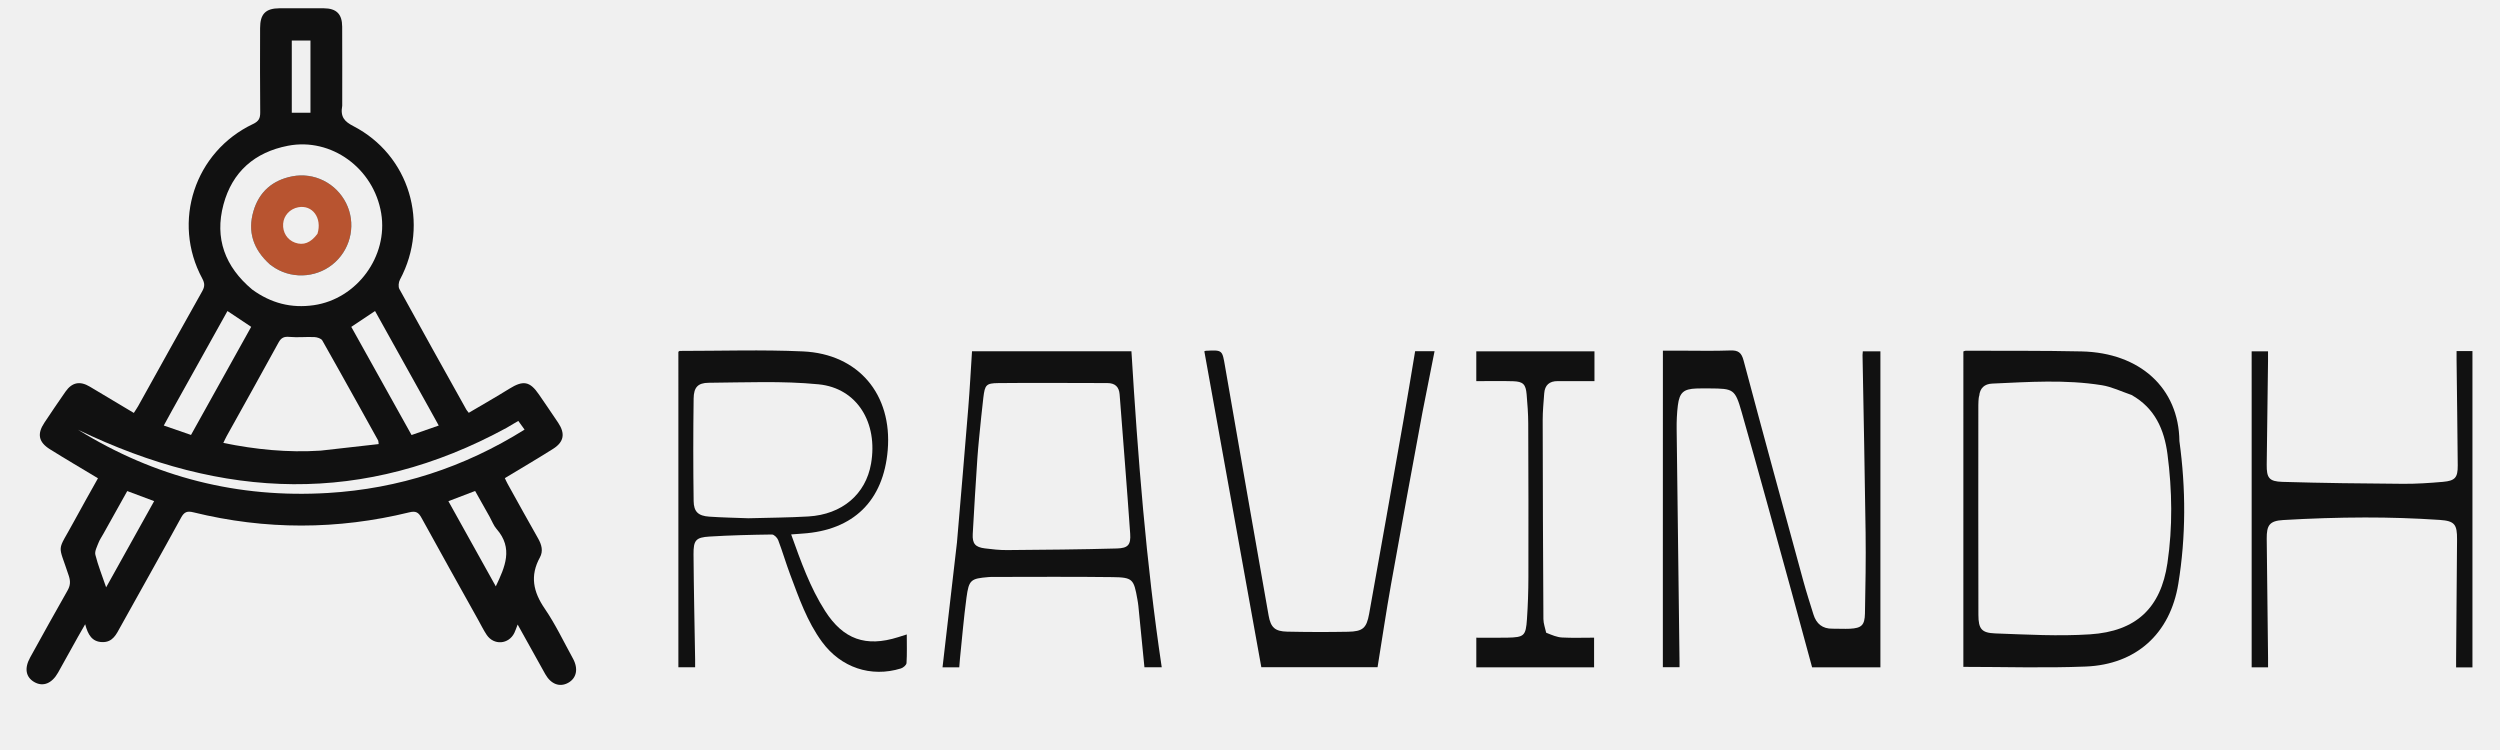
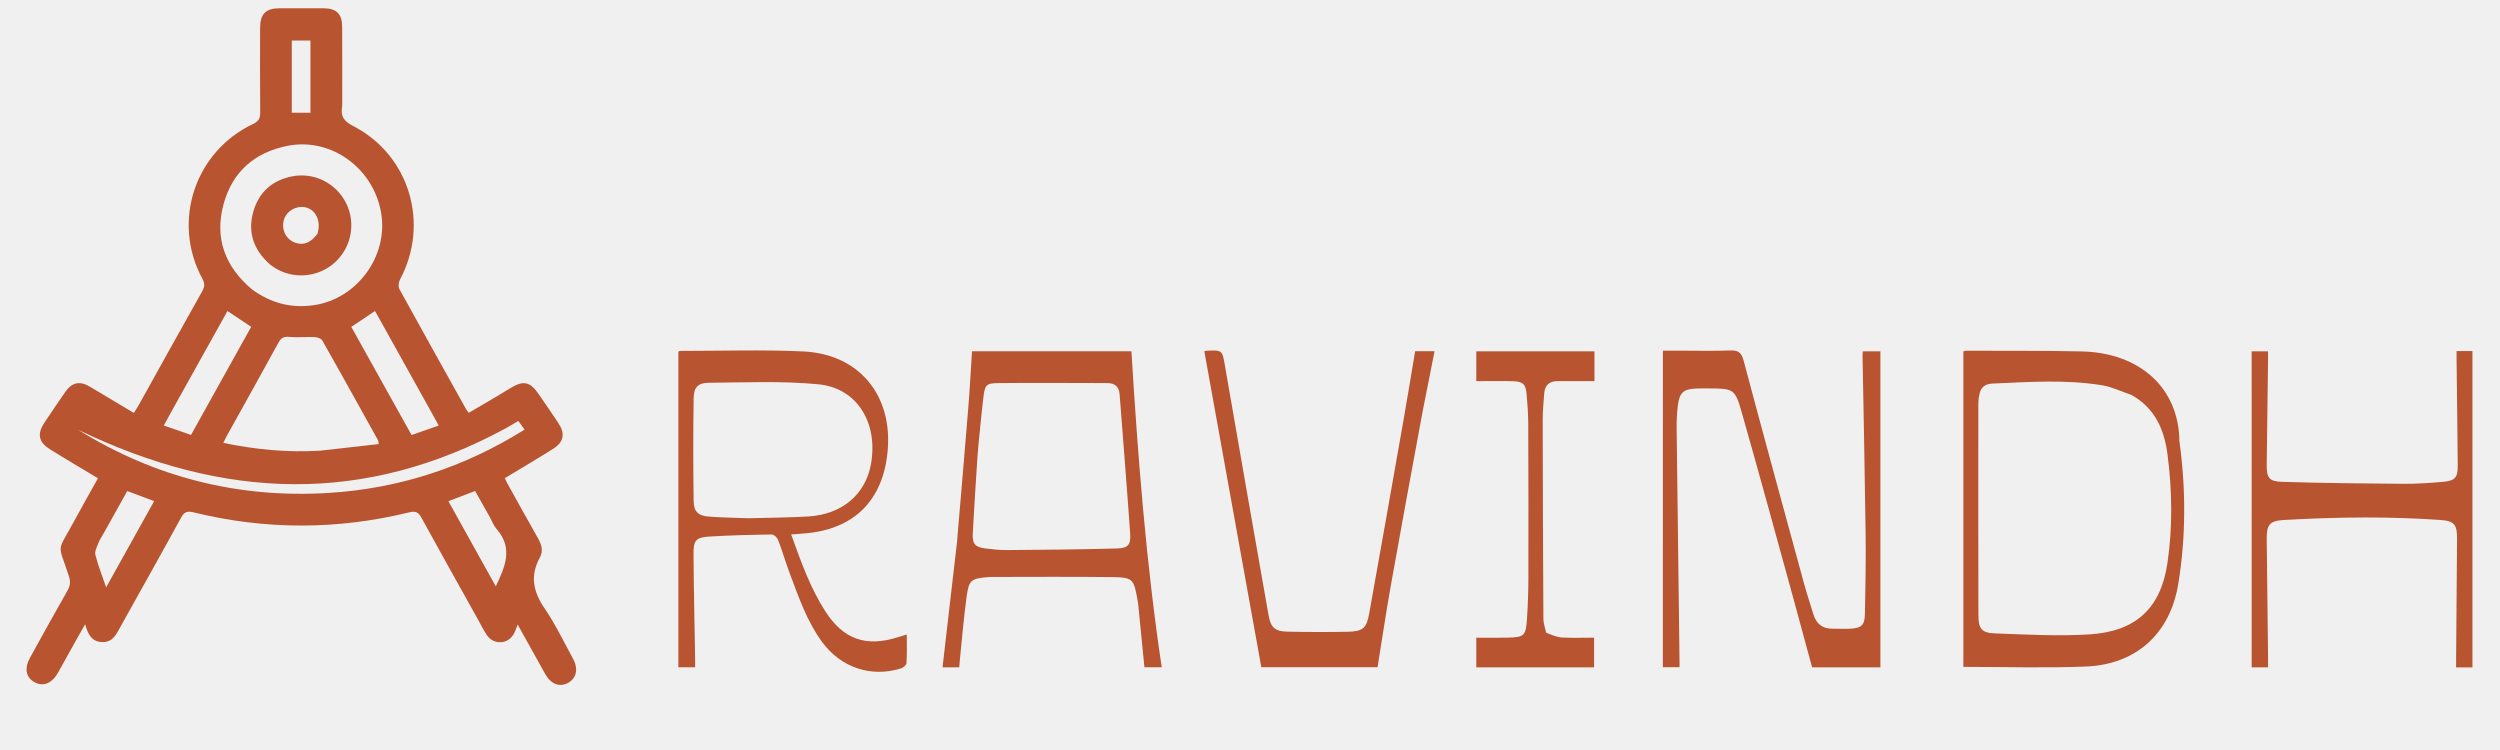
<svg xmlns="http://www.w3.org/2000/svg" version="1.1" width="100%" viewBox="250 700 1500 450" xml:space="preserve">
  <defs>
    <mask id="hole-mask">
      <rect x="0" y="0" width="2000" height="2000" fill="white" />
      <path fill="black" d="M401.312,873.722 C384.985,860.033 378.644,842.997 384.088,822.697 C389.354,803.063 402.832,791.319 422.746,787.457 C448.785,782.406 474.227,800.965 478.717,827.939 C483.013,853.757 464.16,879.366 438.323,883.106 C424.75,885.071 412.607,881.936 401.312,873.722 M411.933,858.641 C413.022,859.402 414.074,860.226 415.207,860.916 C426.585,867.849 441.487,866.3 451.224,857.195 C460.926,848.123 463.562,833.766 457.694,821.954 C451.708,809.905 438.494,803.238 425.32,805.804 C413.496,808.108 405.469,815.142 402.095,826.601 C398.485,838.861 401.781,849.559 411.933,858.641" />
      <path fill="black" d="M442.39,970.377 C422.54,971.65 403.411,969.719 384,965.759 C384.712,964.292 385.27,962.988 385.954,961.755 C396.354,943.023 406.841,924.339 417.112,905.538 C418.732,902.573 420.459,901.841 423.755,902.145 C428.677,902.599 433.686,902.019 438.641,902.248 C440.293,902.325 442.703,903.073 443.395,904.293 C454.701,924.227 476.909,964.325 476.909,964.325 C477.057,964.591 477.007,964.966 477.202,966.45 C465.74,967.75 454.297,969.047 442.39,970.377" />
      <path fill="black" d="M553.751,956.81 C556.218,955.369 558.36,954.103 560.983,952.553 C562.137,954.152 563.259,955.708 564.739,957.76 C528.454,980.476 489.191,993.233 446.796,995.781 C392.95,999.017 342.944,986.446 296.808,957.851 C297.755,956.407 298.467,955.313 299.187,954.225 C298.467,955.313 297.755,956.407 296.808,957.851 C384.167,999.948 468.398,1003.219 553.751,956.81" />
      <path fill="black" d="M507.334,944.64 C509.351,948.259 511.173,951.566 513.24,955.318 C507.701,957.254 502.599,959.037 496.934,961.017 C484.836,939.307 472.839,917.778 460.773,896.126 C465.528,892.951 470.038,889.941 475.026,886.611 C485.713,905.819 496.426,925.074 507.334,944.64" />
      <path fill="black" d="M353.237,946.252 C364.407,926.207 375.401,906.486 386.477,886.621 C391.32,889.847 395.833,892.854 400.709,896.102 C388.722,917.64 376.775,939.104 364.607,960.965 C359.233,959.107 354.009,957.301 348.27,955.316 C350.067,952.039 351.565,949.308 353.237,946.252" />
      <path fill="black" d="M543.825,1010.149 C545.287,1012.793 546.22,1015.429 547.935,1017.377 C558.105,1028.934 553.006,1040.21 547.478,1051.817 C537.981,1034.753 528.573,1017.848 519.036,1000.712 C524.548,998.604 529.605,996.67 535.071,994.58 C538.005,999.79 540.831,1004.806 543.825,1010.149" />
      <path fill="black" d="M312.116,1020.12 C316.883,1011.552 321.491,1003.318 326.351,994.635 C331.625,996.608 336.796,998.542 342.49,1000.673 C332.901,1017.891 323.514,1034.744 313.679,1052.402 C311.253,1045.293 308.805,1039.203 307.228,1032.896 C306.696,1030.768 308.202,1028.022 309.095,1025.68 C309.795,1023.841 310.986,1022.189 312.116,1020.12" />
      <path fill="black" d="M425.072,734.035 C425.072,730.571 425.072,727.601 425.072,724.315 C428.746,724.315 432.15,724.315 436.276,724.315 C436.276,731.455 436.276,738.689 436.276,745.924 C436.276,753.063 436.276,760.203 436.276,767.633 C432.607,767.633 429.189,767.633 425.072,767.633 C425.072,756.678 425.072,745.603 425.072,734.035" />
      <path fill="black" d="M699.004,1010.954 C690.85,1010.649 683.183,1010.519 675.545,1009.986 C669.036,1009.531 666.271,1007.137 666.181,1000.638 C665.896,980.153 665.896,959.659 666.177,939.174 C666.267,932.456 668.631,929.717 675.264,929.664 C697.23,929.49 719.348,928.455 741.13,930.588 C764.309,932.859 776.887,953.692 772.626,978.221 C769.438,996.571 755.271,1008.685 734.965,1009.881 C723.164,1010.576 711.325,1010.619 699.004,1010.954" />
      <path fill="black" d="M1528.89,936.969 C1543.044,944.883 1548.593,957.916 1550.494,972.546 C1553.314,994.253 1553.653,1016.179 1550.466,1037.828 C1546.489,1064.841 1531.662,1078.803 1504.035,1080.601 C1485.167,1081.829 1466.116,1080.728 1447.169,1080.048 C1438.93,1079.753 1437.067,1077.321 1437.042,1068.966 C1437.005,1026.997 1436.921,985.028 1437.005,943.058 C1437.067,939.419 1437.354,937.598 1437.519,937.598 C1437.948,932.844 1440.685,930.364 1445.307,930.157 C1467.264,929.176 1489.267,927.631 1511.114,931.126 C1517.077,932.08 1522.746,934.875 1528.89,936.969" />
      <path fill="black" d="M837.483,962.654 C838.363,954.255 839.046,946.297 840.03,938.377 C840.949,930.983 841.661,929.932 848.977,929.853 C870.763,929.617 892.553,929.847 914.342,929.839 C919.012,929.837 921.422,932.042 921.775,936.658 C923.908,964.518 926.169,992.369 928.11,1020.242 C928.568,1026.827 926.864,1028.894 920.195,1029.081 C898.252,1029.698 876.295,1029.868 854.343,1030.048 C849.87,1030.084 845.368,1029.604 840.921,1029.032 C835.187,1028.295 833.34,1026.239 833.644,1020.388 C834.439,1005.102 835.472,989.828 836.45,974.552 C836.694,970.733 837.091,966.925 837.483,962.654" />
      <path fill="black" d="M440.487,840.258 C436.438,845.738 432.024,847.406 427.003,845.59 C422.324,843.898 419.496,839.385 419.885,834.23 C420.257,829.303 423.916,825.32 428.954,824.36 C437.393,822.751 443.413,830.738 440.487,840.258" />
    </mask>
  </defs>
-   <g mask="url(#hole-mask)">
-     <g fill="#111111">
-       <path d="M455.337,763.458 C455.335,747.629 455.392,731.8 455.307,715.972 C455.267,708.376 451.818,705.016 444.27,704.971 C435.44,704.918 426.609,704.935 417.778,704.965 C409.385,704.994 406.071,708.348 406.058,716.866 C406.034,733.694 405.954,750.524 406.128,767.350 C406.165,770.91 405.342,772.728 401.808,774.406 C366.767,791.043 353.005,833.051 371.351,867.09 C372.905,869.973 372.929,871.913 371.329,874.749 C358.423,897.635 345.717,920.633 332.935,943.589 C332.233,944.848 331.394,946.031 330.295,947.759 C321.299,942.388 312.6,937.206 303.913,932.003 C297.99,928.455 293.239,929.346 289.274,935.013 C284.981,941.149 280.804,947.368 276.649,953.599 C272.177,960.308 273.08,965.238 279.941,969.535 C289.362,975.436 298.962,981.051 308.78,986.966 C304.044,995.469 299.105,1004.122 294.369,1012.884 C283.912,1032.229 284.691,1025.197 291.311,1045.593 C292.399,1048.945 292.174,1051.411 290.467,1054.401 C282.88,1067.684 275.503,1081.088 268.095,1094.472 C264.497,1100.974 265.439,1106.286 270.595,1109.245 C275.805,1112.235 281.161,1110.119 284.845,1103.547 C288.912,1096.294 292.923,1089.011 296.972,1081.750 C298.123,1079.686 299.326,1077.65 301.111,1074.547 C302.779,1080.882 305.246,1085.063 311.281,1085.258 C317.73,1085.466 319.816,1080.496 322.341,1075.954 C334.456,1054.15 346.715,1032.425 358.678,1010.539 C360.578,1007.063 362.391,1006.495 366.074,1007.4 C409.232,1018.009 452.453,1017.956 495.602,1007.397 C499.525,1006.437 501.114,1007.436 502.91,1010.713 C514.097,1031.129 525.494,1051.429 536.824,1071.766 C538.523,1074.816 540.055,1077.979 541.984,1080.877 C546.294,1087.352 555.241,1086.681 558.624,1079.713 C559.301,1078.319 559.768,1076.823 560.588,1074.715 C566.337,1085.052 571.705,1094.792 577.161,1104.482 C580.552,1110.503 585.751,1112.455 590.785,1109.758 C595.938,1106.998 597.156,1101.272 593.756,1095.1 C588.219,1085.05 583.282,1074.577 576.825,1065.152 C569.918,1055.071 567.898,1045.436 573.941,1034.458 C576.043,1030.639 574.982,1026.798 572.866,1023.079 C566.699,1012.239 560.683,1001.314 554.628,990.411 C553.938,989.169 553.376,987.856 552.904,986.883 C562.816,980.889 572.427,975.264 581.838,969.323 C588.395,965.184 589.245,960.159 584.913,953.663 C581.126,947.986 577.251,942.368 573.4,936.734 C567.901,928.69 563.924,928.057 555.535,933.282 C547.537,938.264 539.331,942.913 531.252,947.687 C530.418,946.6 530.072,946.248 529.84,945.832 C516.395,921.724 502.912,897.636 489.64,873.433 C488.856,872.002 489.15,869.312 489.979,867.763 C507.957,834.169 495.699,793.084 461.981,775.648 C456.837,772.988 454.069,770.261 455.337,763.458" />
-       <path d="M657.027,933.511 C657.027,989.113 657.027,1044.716 657.027,1100.368 C660.483,1100.368 663.697,1100.368 667.078,1100.368 C667.078,1098.56 667.099,1097.076 667.075,1095.593 C666.737,1074.607 666.266,1053.621 666.113,1032.634 C666.051,1024.106 667.488,1022.442 675.72,1021.931 C688.175,1021.158 700.666,1020.872 713.146,1020.7 C714.422,1020.683 716.363,1022.616 716.91,1024.057 C719.506,1030.884 721.545,1037.923 724.118,1044.761 C729.385,1058.754 734.269,1072.961 743.261,1085.185 C754.569,1100.556 772.589,1106.63 790.577,1101.063 C791.94,1100.641 793.836,1099.012 793.91,1097.845 C794.26,1092.256 794.067,1086.633 794.067,1080.666 C791.971,1081.329 790.408,1081.824 788.844,1082.318 C769.551,1088.407 756.009,1083.665 745.081,1066.618 C736.052,1052.534 730.523,1036.866 724.693,1020.658 C727.283,1020.464 729.386,1020.289 731.493,1020.151 C762.058,1018.151 780.095,1000.486 782.637,970.056 C785.421,936.714 765.15,912.358 731.762,910.844 C707.16,909.728 682.47,910.559 657.819,910.548 C657.565,910.548 657.311,910.89 657.02,911.098 C657.02,918.229 657.02,925.373 657.027,933.511" />
-       <path d="M1428.014,1067.475 C1428.014,1078.411 1428.014,1089.347 1428.014,1100.123 C1452.561,1100.123 1477.031,1100.903 1501.43,1099.925 C1531.801,1098.708 1552.117,1080.136 1556.983,1050.282 C1561.622,1021.827 1561.541,993.129 1557.646,964.672 C1557.296,932.891 1534.01,911.631 1498.97,910.85 C1475.835,910.334 1452.683,910.533 1429.539,910.441 C1428.94,910.438 1428.34,910.776 1428.026,910.87 C1428.026,962.948 1428.026,1014.716 1428.014,1067.475" />
-       <path d="M1247.71,1053.535 C1247.71,1069.147 1247.71,1084.759 1247.71,1100.338 C1250.675,1100.338 1254.082,1100.338 1257.72,1100.338 C1257.72,1098.999 1257.731,1098.02 1257.719,1097.041 C1257.132,1050.562 1256.516,1004.082 1255.992,957.601 C1255.938,952.784 1256.116,947.922 1256.725,943.15 C1257.703,935.487 1260.207,933.391 1267.759,933.105 C1270.421,933.004 1273.089,933.033 1275.755,933.051 C1290.077,933.144 1291.036,933.375 1294.989,947.242 C1305.241,983.206 1315.061,1019.294 1325.01,1055.344 C1329.159,1070.376 1333.198,1085.439 1337.26,1100.389 C1351.085,1100.389 1364.492,1100.389 1378.243,1100.389 C1378.243,1037.015 1378.243,973.951 1378.243,910.782 C1374.847,910.782 1371.307,910.782 1367.682,910.782 C1367.607,911.815 1367.509,912.467 1367.521,913.117 C1368.148,948.602 1368.911,984.085 1369.363,1019.571 C1369.569,1035.725 1369.293,1051.889 1368.974,1068.043 C1368.834,1075.147 1366.927,1076.876 1359.983,1077.242 C1356.499,1077.426 1352.994,1077.157 1349.501,1077.213 C1343.477,1077.309 1339.815,1074.271 1338.08,1068.707 C1336.002,1062.044 1333.852,1055.396 1332.015,1048.665 C1319.973,1004.564 1307.915,960.468 1296.149,916.293 C1294.866,911.477 1292.899,910.095 1288.113,910.277 C1278.13,910.658 1268.122,910.393 1258.125,910.393 C1254.523,910.393 1250.921,910.393 1247.737,910.393 C1247.737,958.262 1247.737,1005.405 1247.71,1053.535" />
-       <path d="M824.178,1025.489 C821.298,1050.399 818.417,1075.308 815.513,1100.418 C818.765,1100.418 822.009,1100.418 825.558,1100.418 C825.705,1098.555 825.797,1096.929 825.965,1095.31 C827.236,1083.069 828.249,1070.792 829.886,1058.6 C831.327,1047.872 832.474,1047.136 843.058,1046.254 C843.556,1046.213 844.055,1046.166 844.554,1046.166 C868.868,1046.166 893.184,1045.946 917.493,1046.268 C929.651,1046.43 930.288,1047.451 932.428,1059.571 C932.66,1060.88 932.883,1062.196 933.015,1063.518 C934.236,1075.735 935.436,1087.954 936.661,1100.368 C939.924,1100.368 943.309,1100.368 947.041,1100.368 C937.604,1037.263 932.727,974.085 928.857,910.751 C896.778,910.751 865.067,910.751 833.209,910.751 C832.463,922.218 831.884,933.351 830.987,944.459 C828.828,971.172 826.521,997.874 824.178,1025.489" />
-       <path d="M1600.997,935.569 C1600.997,990.498 1600.997,1045.428 1600.997,1100.401 C1604.272,1100.401 1607.364,1100.401 1610.838,1100.401 C1610.838,1098.319 1610.855,1096.524 1610.835,1094.73 C1610.564,1070.902 1610.251,1047.074 1610.032,1023.245 C1609.956,1015.079 1611.729,1012.503 1619.979,1012.018 C1636.26,1011.063 1652.586,1010.516 1668.894,1010.486 C1683.87,1010.458 1698.873,1010.954 1713.816,1011.947 C1722.881,1012.55 1724.285,1014.714 1724.231,1023.69 C1724.089,1047.52 1723.858,1071.349 1723.666,1095.179 C1723.651,1096.935 1723.664,1098.691 1723.664,1100.421 C1727.447,1100.421 1730.553,1100.421 1733.47,1100.421 C1733.47,1037.072 1733.47,973.994 1733.47,910.658 C1730.559,910.658 1727.476,910.658 1723.944,910.658 C1723.944,912.655 1723.927,914.446 1723.947,916.236 C1724.185,937.231 1724.478,958.226 1724.644,979.222 C1724.702,986.534 1723.088,988.467 1715.788,989.107 C1707.833,989.804 1699.828,990.346 1691.85,990.288 C1667.706,990.114 1643.557,989.839 1619.424,989.12 C1611.396,988.881 1609.948,986.686 1610.03,978.808 C1610.244,958.146 1610.551,937.486 1610.815,916.824 C1610.84,914.867 1610.818,912.91 1610.818,910.78 C1607.226,910.78 1604.026,910.78 1600.99,910.78 C1600.99,918.973 1600.99,926.783 1600.997,935.569" />
-       <path d="M1103.501,947.252 C1105.903,935.12 1108.305,922.988 1110.738,910.7 C1106.425,910.7 1102.85,910.7 1099.084,910.7 C1096.694,924.9 1094.435,938.852 1091.986,952.771 C1085.209,991.278 1078.405,1029.78 1071.49,1068.262 C1069.93,1076.943 1067.667,1078.885 1058.739,1079.052 C1046.592,1079.28 1034.433,1079.251 1022.286,1078.986 C1015.008,1078.827 1012.434,1076.499 1011.17,1069.329 C1002.393,1019.517 993.661,969.697 985.037,919.858 C983.331,909.999 983.577,909.951 973.491,910.464 C973.051,910.486 972.626,910.792 972.605,910.8 C984.026,974.113 995.411,1037.23 1006.791,1100.317 C1029.706,1100.317 1053.111,1100.317 1076.535,1100.317 C1079.249,1083.532 1081.689,1067.076 1084.602,1050.703 C1090.693,1016.469 1097.034,982.279 1103.501,947.252" />
-       <path d="M1177.706,1079.63 C1177.127,1076.894 1176.06,1074.161 1176.043,1071.422 C1175.803,1031.622 1175.666,991.822 1175.614,952.022 C1175.607,946.707 1176.144,941.388 1176.524,936.078 C1176.881,931.08 1179.609,928.63 1184.666,928.67 C1191.966,928.726 1199.267,928.684 1206.68,928.684 C1206.68,922.231 1206.68,916.514 1206.68,910.793 C1182.844,910.793 1159.314,910.793 1135.774,910.793 C1135.774,916.782 1135.774,922.367 1135.774,928.686 C1143.345,928.686 1150.642,928.51 1157.927,928.741 C1163.861,928.929 1165.468,930.59 1165.979,936.612 C1166.471,942.414 1166.919,948.242 1166.942,954.059 C1167.065,984.87 1167.107,1015.682 1167.039,1046.493 C1167.021,1054.811 1166.746,1063.144 1166.181,1071.442 C1165.491,1081.565 1164.517,1082.371 1154.463,1082.593 C1148.205,1082.73 1141.941,1082.618 1135.785,1082.618 C1135.785,1089.036 1135.785,1094.641 1135.785,1100.414 C1159.476,1100.414 1182.867,1100.414 1206.449,1100.414 C1206.449,1094.435 1206.449,1088.743 1206.449,1082.601 C1199.812,1082.601 1193.49,1082.841 1187.2,1082.497 C1184.184,1082.332 1181.229,1081.061 1177.706,1079.63" />
-     </g>
-     <g fill="#B85430">
-       <path d="M411.662,858.402 C401.781,849.559 398.485,838.861 402.095,826.601 C405.469,815.142 413.496,808.108 425.32,805.804 C438.494,803.238 451.708,809.905 457.694,821.954 C463.562,833.766 460.926,848.123 451.224,857.195 C441.487,866.3 426.585,867.849 415.207,860.916 C414.074,860.226 413.022,859.402 411.662,858.402" />
-     </g>
+   <g mask="url(#hole-mask)" fill="#B85430">
+     <path d="M455.337,763.458 C455.335,747.629 455.392,731.8 455.307,715.972 C455.267,708.376 451.818,705.016 444.27,704.971 C435.44,704.918 426.609,704.935 417.778,704.965 C409.385,704.994 406.071,708.348 406.058,716.866 C406.034,733.694 405.954,750.524 406.128,767.350 C406.165,770.91 405.342,772.728 401.808,774.406 C366.767,791.043 353.005,833.051 371.351,867.09 C372.905,869.973 372.929,871.913 371.329,874.749 C358.423,897.635 345.717,920.633 332.935,943.589 C332.233,944.848 331.394,946.031 330.295,947.759 C321.299,942.388 312.6,937.206 303.913,932.003 C297.99,928.455 293.239,929.346 289.274,935.013 C284.981,941.149 280.804,947.368 276.649,953.599 C272.177,960.308 273.08,965.238 279.941,969.535 C289.362,975.436 298.962,981.051 308.78,986.966 C304.044,995.469 299.105,1004.122 294.369,1012.884 C283.912,1032.229 284.691,1025.197 291.311,1045.593 C292.399,1048.945 292.174,1051.411 290.467,1054.401 C282.88,1067.684 275.503,1081.088 268.095,1094.472 C264.497,1100.974 265.439,1106.286 270.595,1109.245 C275.805,1112.235 281.161,1110.119 284.845,1103.547 C288.912,1096.294 292.923,1089.011 296.972,1081.750 C298.123,1079.686 299.326,1077.65 301.111,1074.547 C302.779,1080.882 305.246,1085.063 311.281,1085.258 C317.73,1085.466 319.816,1080.496 322.341,1075.954 C334.456,1054.15 346.715,1032.425 358.678,1010.539 C360.578,1007.063 362.391,1006.495 366.074,1007.4 C409.232,1018.009 452.453,1017.956 495.602,1007.397 C499.525,1006.437 501.114,1007.436 502.91,1010.713 C514.097,1031.129 525.494,1051.429 536.824,1071.766 C538.523,1074.816 540.055,1077.979 541.984,1080.877 C546.294,1087.352 555.241,1086.681 558.624,1079.713 C559.301,1078.319 559.768,1076.823 560.588,1074.715 C566.337,1085.052 571.705,1094.792 577.161,1104.482 C580.552,1110.503 585.751,1112.455 590.785,1109.758 C595.938,1106.998 597.156,1101.272 593.756,1095.1 C588.219,1085.05 583.282,1074.577 576.825,1065.152 C569.918,1055.071 567.898,1045.436 573.941,1034.458 C576.043,1030.639 574.982,1026.798 572.866,1023.079 C566.699,1012.239 560.683,1001.314 554.628,990.411 C553.938,989.169 553.376,987.856 552.904,986.883 C562.816,980.889 572.427,975.264 581.838,969.323 C588.395,965.184 589.245,960.159 584.913,953.663 C581.126,947.986 577.251,942.368 573.4,936.734 C567.901,928.69 563.924,928.057 555.535,933.282 C547.537,938.264 539.331,942.913 531.252,947.687 C530.418,946.6 530.072,946.248 529.84,945.832 C516.395,921.724 502.912,897.636 489.64,873.433 C488.856,872.002 489.15,869.312 489.979,867.763 C507.957,834.169 495.699,793.084 461.981,775.648 C456.837,772.988 454.069,770.261 455.337,763.458" />
+     <path d="M657.027,933.511 C657.027,989.113 657.027,1044.716 657.027,1100.368 C660.483,1100.368 663.697,1100.368 667.078,1100.368 C667.078,1098.56 667.099,1097.076 667.075,1095.593 C666.737,1074.607 666.266,1053.621 666.113,1032.634 C666.051,1024.106 667.488,1022.442 675.72,1021.931 C688.175,1021.158 700.666,1020.872 713.146,1020.7 C714.422,1020.683 716.363,1022.616 716.91,1024.057 C719.506,1030.884 721.545,1037.923 724.118,1044.761 C729.385,1058.754 734.269,1072.961 743.261,1085.185 C754.569,1100.556 772.589,1106.63 790.577,1101.063 C791.94,1100.641 793.836,1099.012 793.91,1097.845 C794.26,1092.256 794.067,1086.633 794.067,1080.666 C791.971,1081.329 790.408,1081.824 788.844,1082.318 C769.551,1088.407 756.009,1083.665 745.081,1066.618 C736.052,1052.534 730.523,1036.866 724.693,1020.658 C727.283,1020.464 729.386,1020.289 731.493,1020.151 C762.058,1018.151 780.095,1000.486 782.637,970.056 C785.421,936.714 765.15,912.358 731.762,910.844 C707.16,909.728 682.47,910.559 657.819,910.548 C657.565,910.548 657.311,910.89 657.02,911.098 C657.02,918.229 657.02,925.373 657.027,933.511" />
+     <path d="M1428.014,1067.475 C1428.014,1078.411 1428.014,1089.347 1428.014,1100.123 C1452.561,1100.123 1477.031,1100.903 1501.43,1099.925 C1531.801,1098.708 1552.117,1080.136 1556.983,1050.282 C1561.622,1021.827 1561.541,993.129 1557.646,964.672 C1557.296,932.891 1534.01,911.631 1498.97,910.85 C1475.835,910.334 1452.683,910.533 1429.539,910.441 C1428.94,910.438 1428.34,910.776 1428.026,910.87 C1428.026,962.948 1428.026,1014.716 1428.014,1067.475" />
+     <path d="M1247.71,1053.535 C1247.71,1069.147 1247.71,1084.759 1247.71,1100.338 C1250.675,1100.338 1254.082,1100.338 1257.72,1100.338 C1257.72,1098.999 1257.731,1098.02 1257.719,1097.041 C1257.132,1050.562 1256.516,1004.082 1255.992,957.601 C1255.938,952.784 1256.116,947.922 1256.725,943.15 C1257.703,935.487 1260.207,933.391 1267.759,933.105 C1270.421,933.004 1273.089,933.033 1275.755,933.051 C1290.077,933.144 1291.036,933.375 1294.989,947.242 C1305.241,983.206 1315.061,1019.294 1325.01,1055.344 C1329.159,1070.376 1333.198,1085.439 1337.26,1100.389 C1351.085,1100.389 1364.492,1100.389 1378.243,1100.389 C1378.243,1037.015 1378.243,973.951 1378.243,910.782 C1374.847,910.782 1371.307,910.782 1367.682,910.782 C1367.607,911.815 1367.509,912.467 1367.521,913.117 C1368.148,948.602 1368.911,984.085 1369.363,1019.571 C1369.569,1035.725 1369.293,1051.889 1368.974,1068.043 C1368.834,1075.147 1366.927,1076.876 1359.983,1077.242 C1356.499,1077.426 1352.994,1077.157 1349.501,1077.213 C1343.477,1077.309 1339.815,1074.271 1338.08,1068.707 C1336.002,1062.044 1333.852,1055.396 1332.015,1048.665 C1319.973,1004.564 1307.915,960.468 1296.149,916.293 C1294.866,911.477 1292.899,910.095 1288.113,910.277 C1278.13,910.658 1268.122,910.393 1258.125,910.393 C1254.523,910.393 1250.921,910.393 1247.737,910.393 C1247.737,958.262 1247.737,1005.405 1247.71,1053.535" />
+     <path d="M824.178,1025.489 C821.298,1050.399 818.417,1075.308 815.513,1100.418 C818.765,1100.418 822.009,1100.418 825.558,1100.418 C825.705,1098.555 825.797,1096.929 825.965,1095.31 C827.236,1083.069 828.249,1070.792 829.886,1058.6 C831.327,1047.872 832.474,1047.136 843.058,1046.254 C843.556,1046.213 844.055,1046.166 844.554,1046.166 C868.868,1046.166 893.184,1045.946 917.493,1046.268 C929.651,1046.43 930.288,1047.451 932.428,1059.571 C932.66,1060.88 932.883,1062.196 933.015,1063.518 C934.236,1075.735 935.436,1087.954 936.661,1100.368 C939.924,1100.368 943.309,1100.368 947.041,1100.368 C937.604,1037.263 932.727,974.085 928.857,910.751 C896.778,910.751 865.067,910.751 833.209,910.751 C832.463,922.218 831.884,933.351 830.987,944.459 C828.828,971.172 826.521,997.874 824.178,1025.489" />
+     <path d="M1600.997,935.569 C1600.997,990.498 1600.997,1045.428 1600.997,1100.401 C1604.272,1100.401 1607.364,1100.401 1610.838,1100.401 C1610.838,1098.319 1610.855,1096.524 1610.835,1094.73 C1610.564,1070.902 1610.251,1047.074 1610.032,1023.245 C1609.956,1015.079 1611.729,1012.503 1619.979,1012.018 C1636.26,1011.063 1652.586,1010.516 1668.894,1010.486 C1683.87,1010.458 1698.873,1010.954 1713.816,1011.947 C1722.881,1012.55 1724.285,1014.714 1724.231,1023.69 C1724.089,1047.52 1723.858,1071.349 1723.666,1095.179 C1723.651,1096.935 1723.664,1098.691 1723.664,1100.421 C1727.447,1100.421 1730.553,1100.421 1733.47,1100.421 C1733.47,1037.072 1733.47,973.994 1733.47,910.658 C1730.559,910.658 1727.476,910.658 1723.944,910.658 C1723.944,912.655 1723.927,914.446 1723.947,916.236 C1724.185,937.231 1724.478,958.226 1724.644,979.222 C1724.702,986.534 1723.088,988.467 1715.788,989.107 C1707.833,989.804 1699.828,990.346 1691.85,990.288 C1667.706,990.114 1643.557,989.839 1619.424,989.12 C1611.396,988.881 1609.948,986.686 1610.03,978.808 C1610.244,958.146 1610.551,937.486 1610.815,916.824 C1610.84,914.867 1610.818,912.91 1610.818,910.78 C1607.226,910.78 1604.026,910.78 1600.99,910.78 C1600.99,918.973 1600.99,926.783 1600.997,935.569" />
+     <path d="M1103.501,947.252 C1105.903,935.12 1108.305,922.988 1110.738,910.7 C1106.425,910.7 1102.85,910.7 1099.084,910.7 C1096.694,924.9 1094.435,938.852 1091.986,952.771 C1085.209,991.278 1078.405,1029.78 1071.49,1068.262 C1069.93,1076.943 1067.667,1078.885 1058.739,1079.052 C1046.592,1079.28 1034.433,1079.251 1022.286,1078.986 C1015.008,1078.827 1012.434,1076.499 1011.17,1069.329 C1002.393,1019.517 993.661,969.697 985.037,919.858 C983.331,909.999 983.577,909.951 973.491,910.464 C973.051,910.486 972.626,910.792 972.605,910.8 C984.026,974.113 995.411,1037.23 1006.791,1100.317 C1029.706,1100.317 1053.111,1100.317 1076.535,1100.317 C1079.249,1083.532 1081.689,1067.076 1084.602,1050.703 C1090.693,1016.469 1097.034,982.279 1103.501,947.252" />
+     <path d="M1177.706,1079.63 C1177.127,1076.894 1176.06,1074.161 1176.043,1071.422 C1175.803,1031.622 1175.666,991.822 1175.614,952.022 C1175.607,946.707 1176.144,941.388 1176.524,936.078 C1176.881,931.08 1179.609,928.63 1184.666,928.67 C1191.966,928.726 1199.267,928.684 1206.68,928.684 C1206.68,922.231 1206.68,916.514 1206.68,910.793 C1182.844,910.793 1159.314,910.793 1135.774,910.793 C1135.774,916.782 1135.774,922.367 1135.774,928.686 C1143.345,928.686 1150.642,928.51 1157.927,928.741 C1163.861,928.929 1165.468,930.59 1165.979,936.612 C1166.471,942.414 1166.919,948.242 1166.942,954.059 C1167.065,984.87 1167.107,1015.682 1167.039,1046.493 C1167.021,1054.811 1166.746,1063.144 1166.181,1071.442 C1165.491,1081.565 1164.517,1082.371 1154.463,1082.593 C1148.205,1082.73 1141.941,1082.618 1135.785,1082.618 C1135.785,1089.036 1135.785,1094.641 1135.785,1100.414 C1159.476,1100.414 1182.867,1100.414 1206.449,1100.414 C1206.449,1094.435 1206.449,1088.743 1206.449,1082.601 C1199.812,1082.601 1193.49,1082.841 1187.2,1082.497 C1184.184,1082.332 1181.229,1081.061 1177.706,1079.63" />
+     <path d="M411.662,858.402 C401.781,849.559 398.485,838.861 402.095,826.601 C405.469,815.142 413.496,808.108 425.32,805.804 C438.494,803.238 451.708,809.905 457.694,821.954 C463.562,833.766 460.926,848.123 451.224,857.195 C441.487,866.3 426.585,867.849 415.207,860.916 C414.074,860.226 413.022,859.402 411.662,858.402" />
  </g>
</svg>
